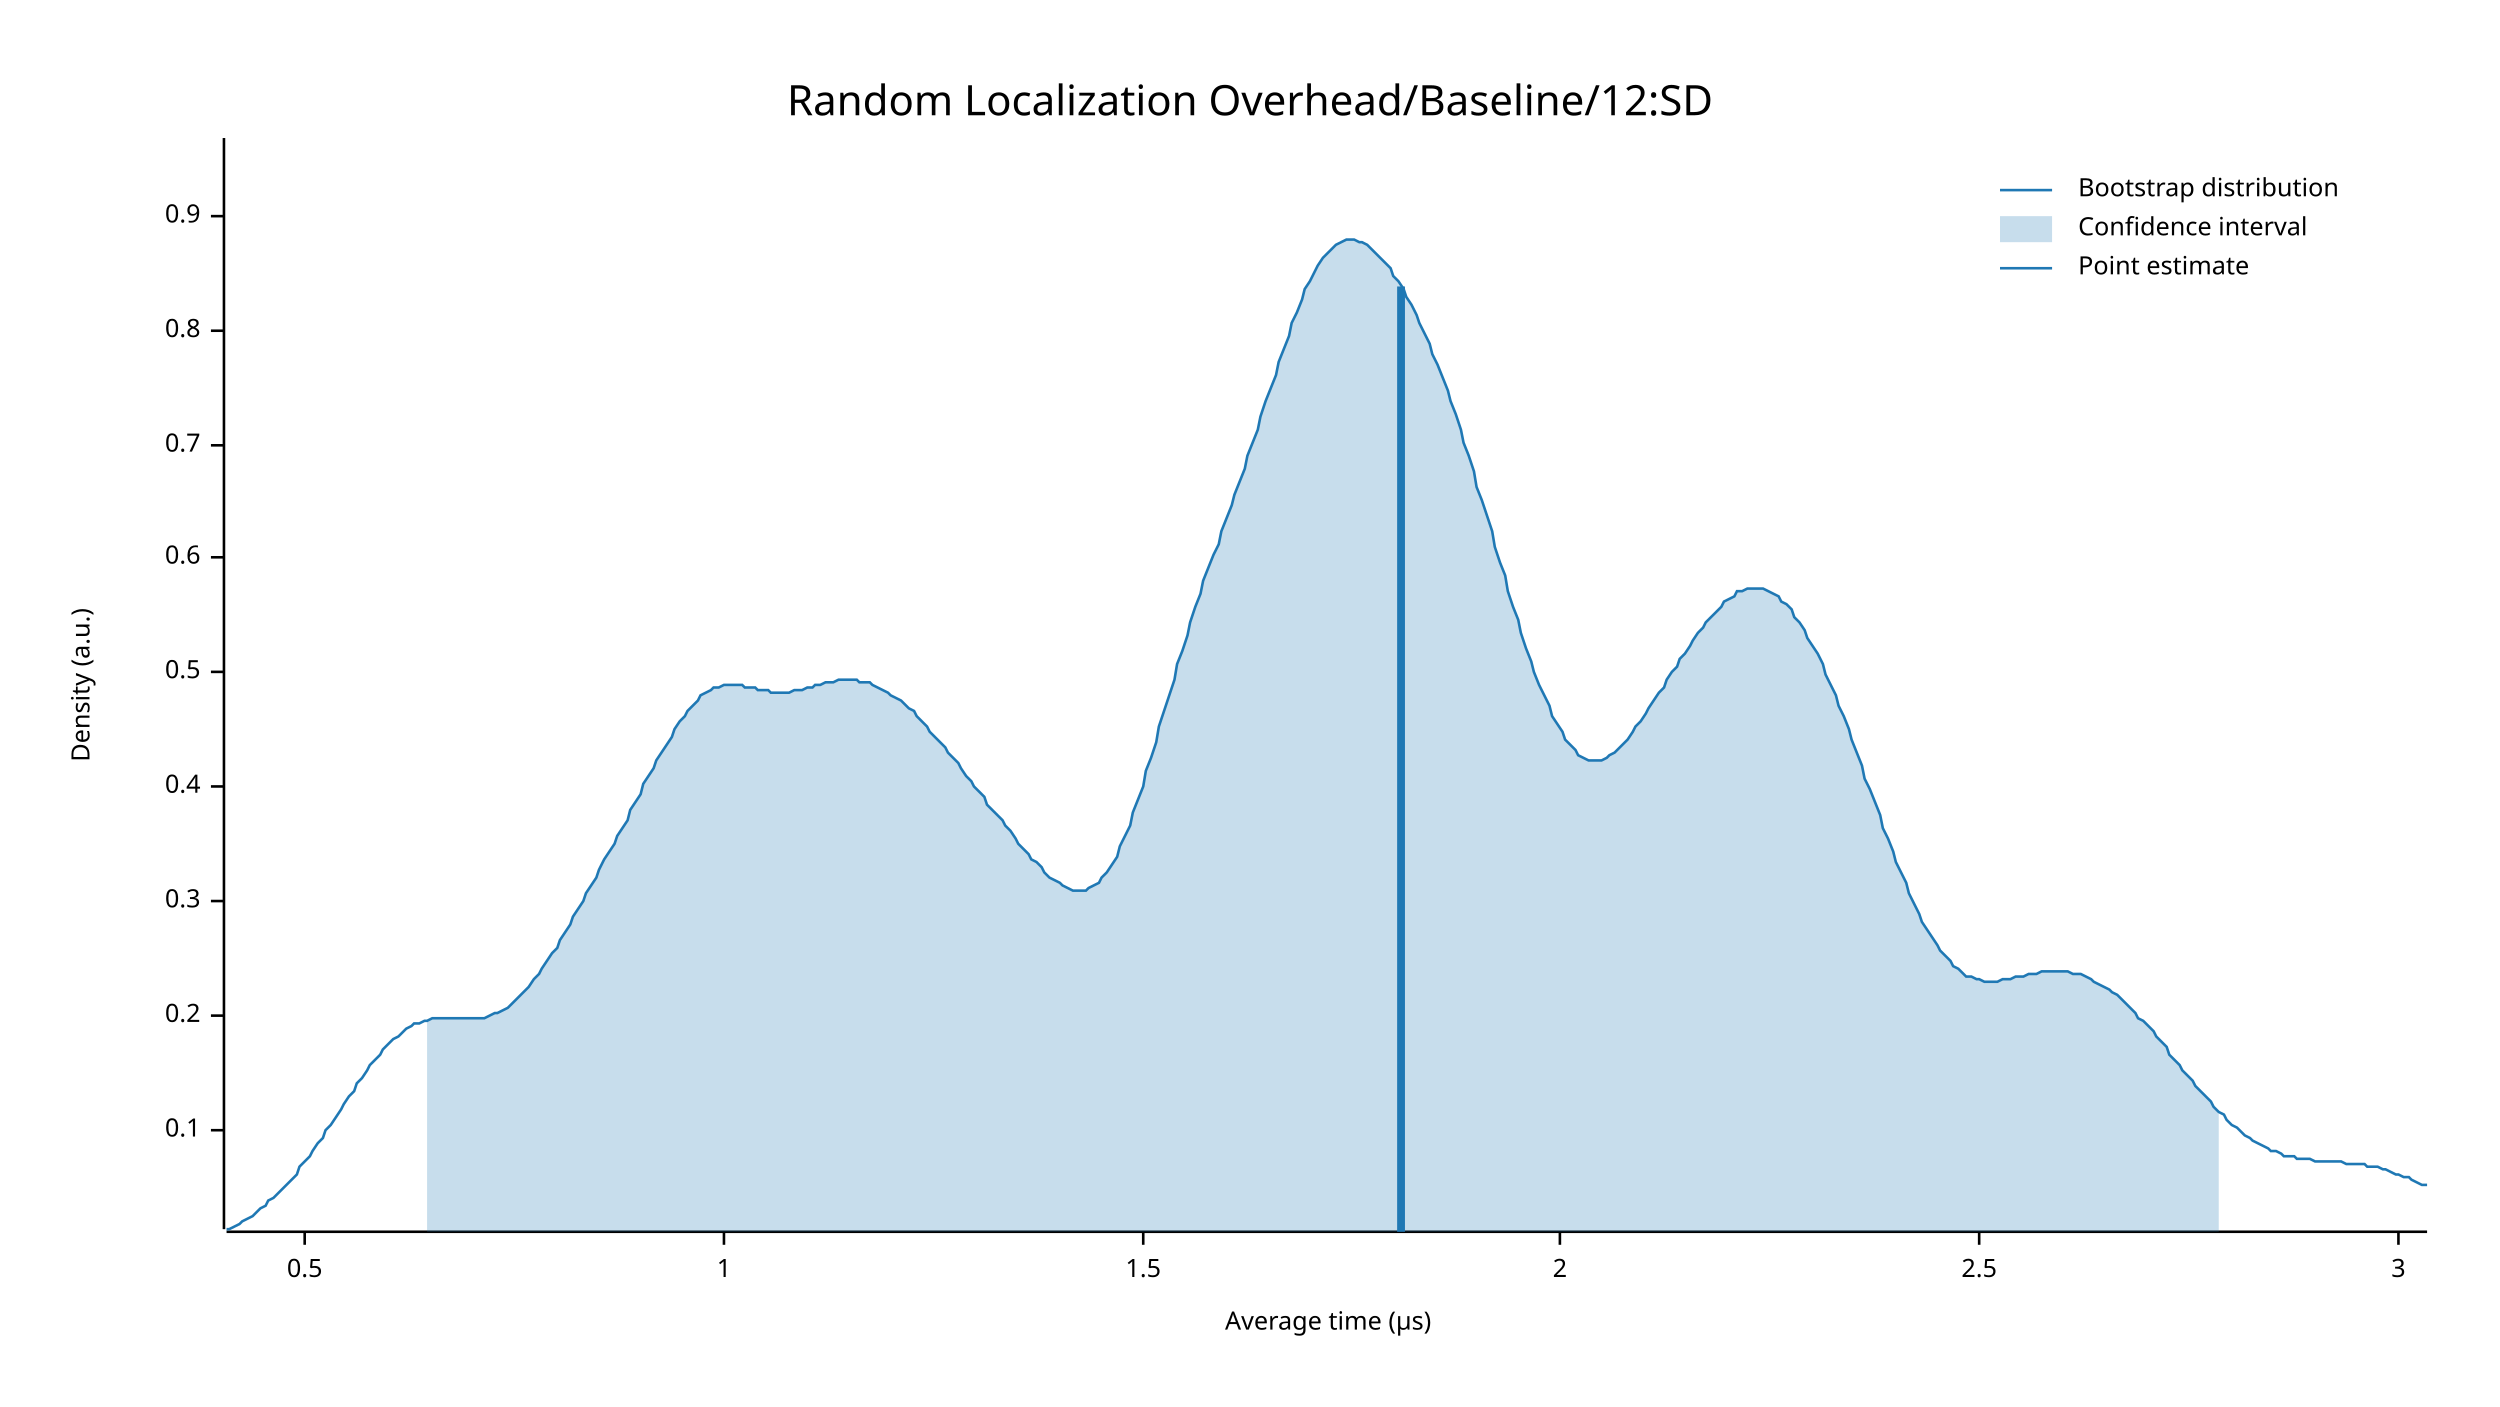
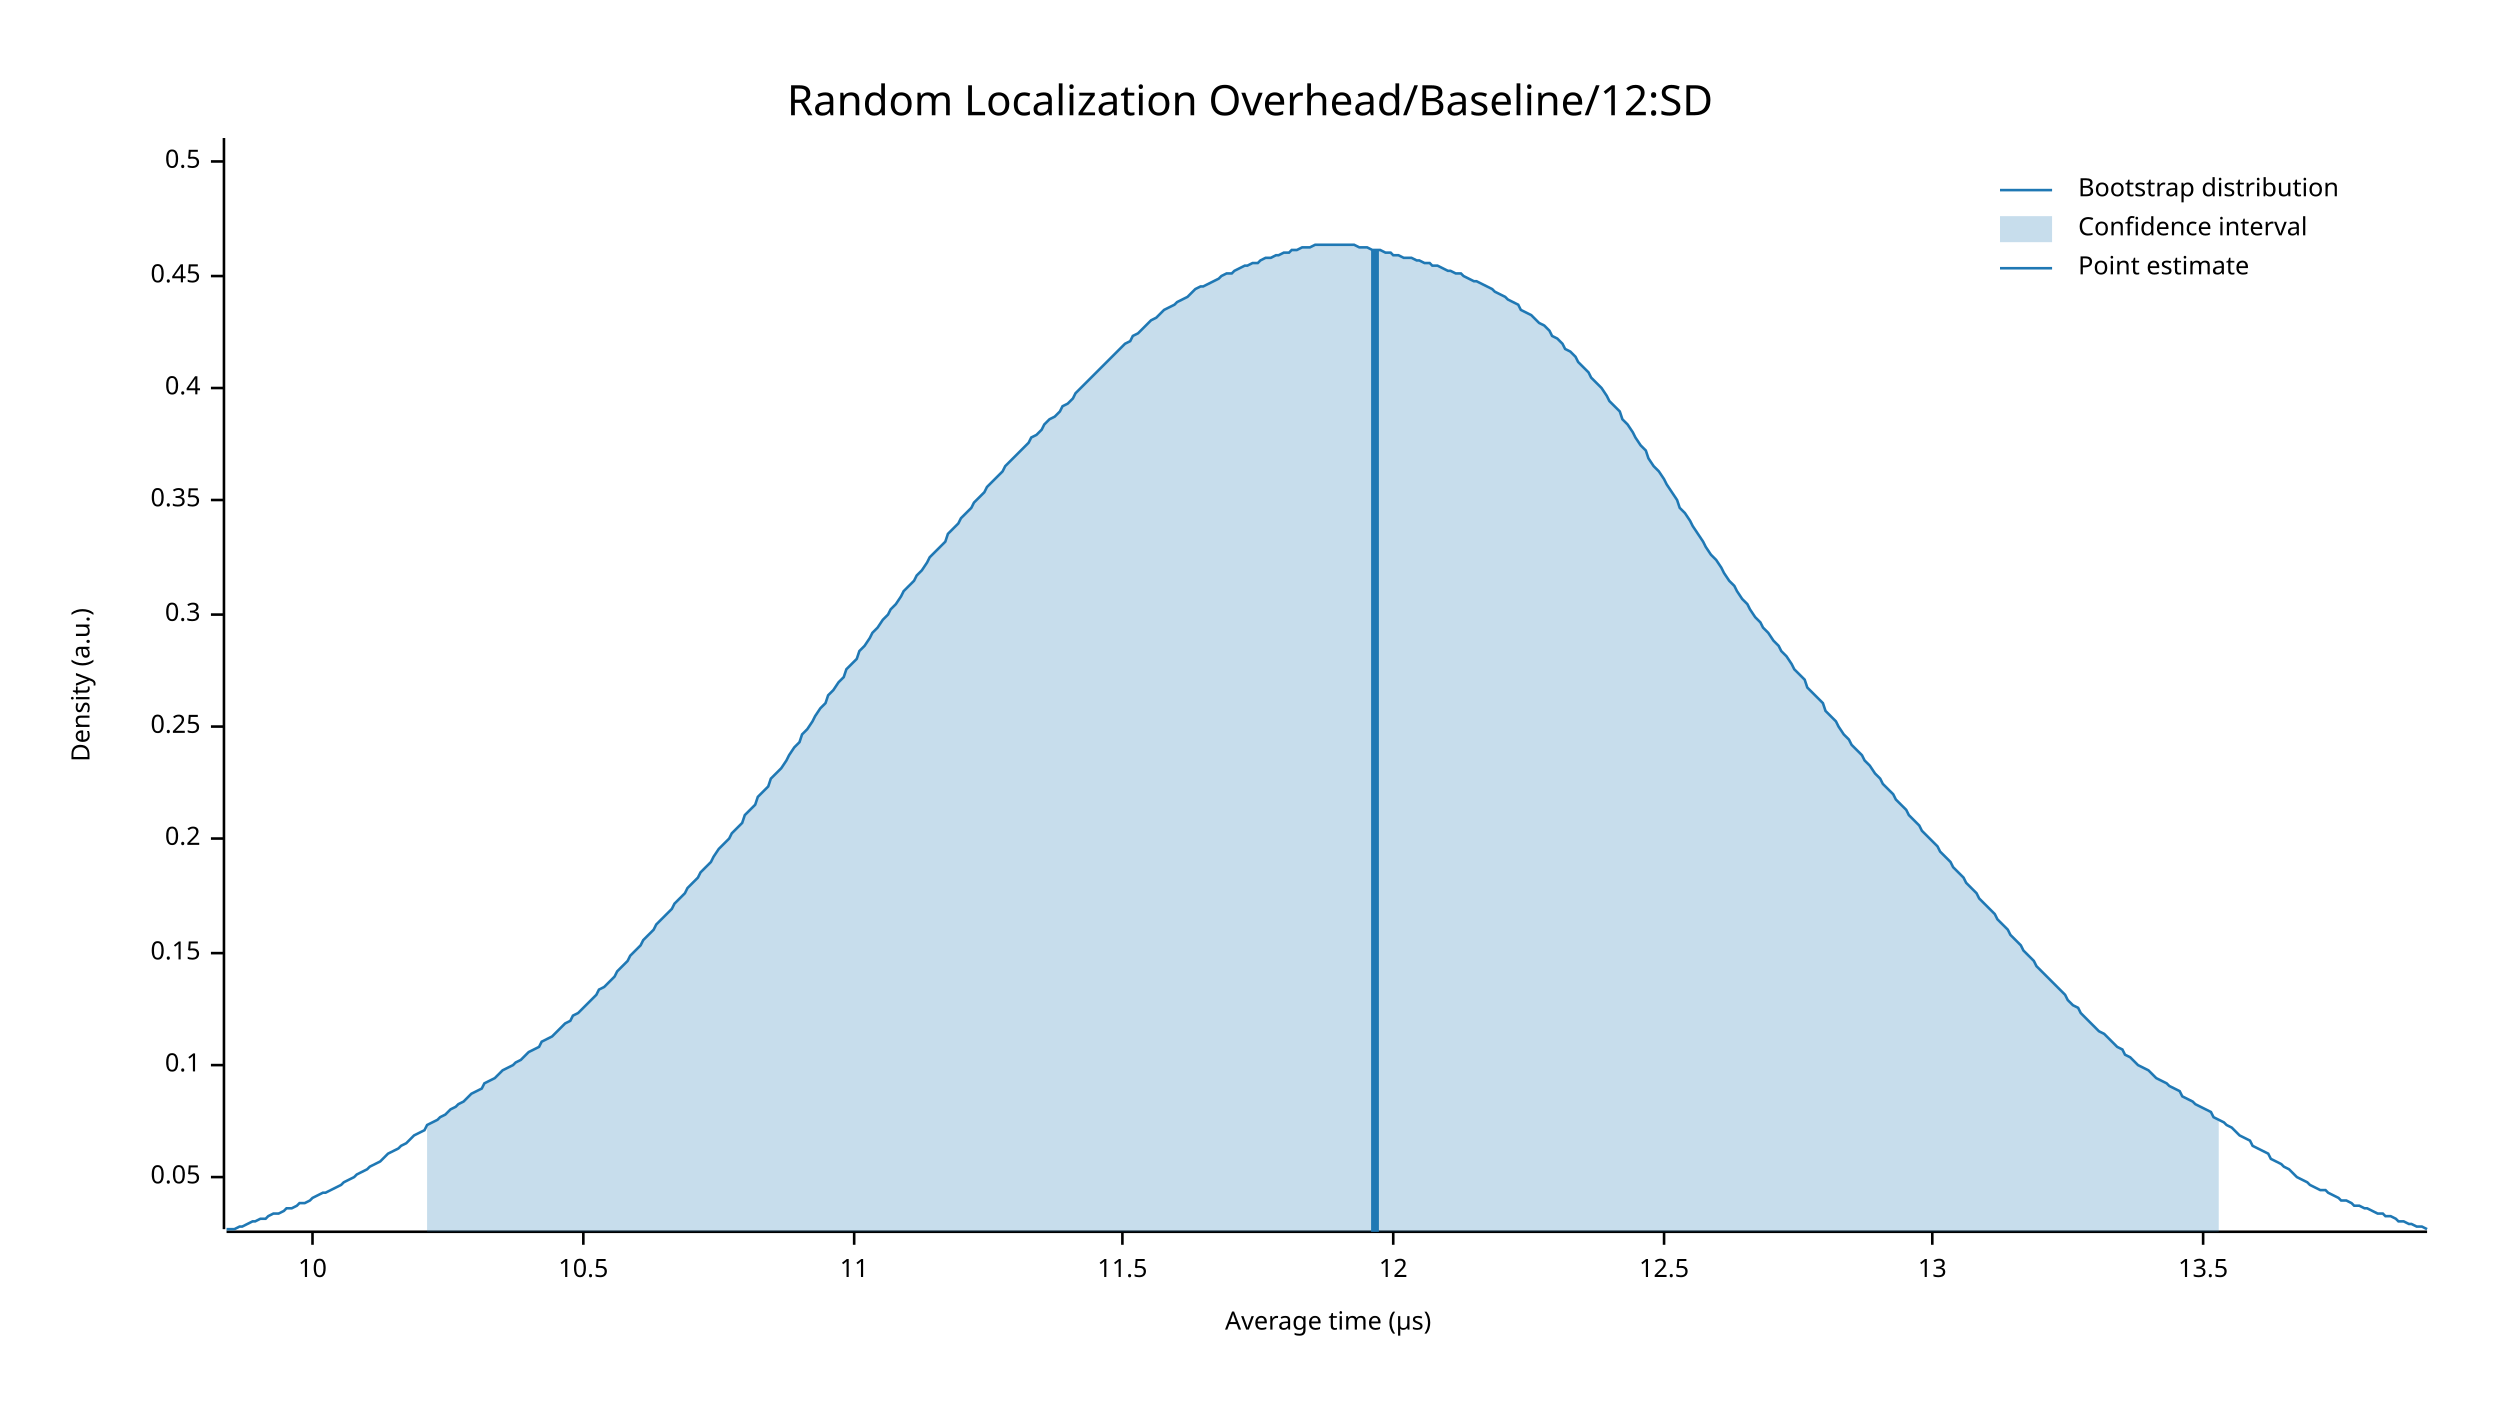
<svg xmlns="http://www.w3.org/2000/svg" width="960" height="540" viewBox="0 0 960 540">
  <text x="480" y="32" dy="0.76em" text-anchor="middle" font-family="sans-serif" font-size="16.129" opacity="1" fill="#000000">
Random Localization Overhead/Baseline/12:SD
</text>
  <text x="27" y="263" dy="0.76em" text-anchor="middle" font-family="sans-serif" font-size="9.677" opacity="1" fill="#000000" transform="rotate(270, 27, 263)">
Density (a.u.)
</text>
  <text x="510" y="513" dy="-0.5ex" text-anchor="middle" font-family="sans-serif" font-size="9.677" opacity="1" fill="#000000">
Average time (µs)
</text>
  <polyline fill="none" opacity="1" stroke="#000000" stroke-width="1" points="86,53 86,472 " />
-   <text x="77" y="434" dy="0.5ex" text-anchor="end" font-family="sans-serif" font-size="9.677" opacity="1" fill="#000000">
+   <text x="77" y="452" dy="0.5ex" text-anchor="end" font-family="sans-serif" font-size="9.677" opacity="1" fill="#000000">
+ 0.05
+ </text>
+   <polyline fill="none" opacity="1" stroke="#000000" stroke-width="1" points="81,452 86,452 " />
+   <text x="77" y="409" dy="0.5ex" text-anchor="end" font-family="sans-serif" font-size="9.677" opacity="1" fill="#000000">
0.1
</text>
-   <polyline fill="none" opacity="1" stroke="#000000" stroke-width="1" points="81,434 86,434 " />
-   <text x="77" y="390" dy="0.5ex" text-anchor="end" font-family="sans-serif" font-size="9.677" opacity="1" fill="#000000">
+   <polyline fill="none" opacity="1" stroke="#000000" stroke-width="1" points="81,409 86,409 " />
+   <text x="77" y="366" dy="0.5ex" text-anchor="end" font-family="sans-serif" font-size="9.677" opacity="1" fill="#000000">
+ 0.15
+ </text>
+   <polyline fill="none" opacity="1" stroke="#000000" stroke-width="1" points="81,366 86,366 " />
+   <text x="77" y="322" dy="0.5ex" text-anchor="end" font-family="sans-serif" font-size="9.677" opacity="1" fill="#000000">
0.2
</text>
-   <polyline fill="none" opacity="1" stroke="#000000" stroke-width="1" points="81,390 86,390 " />
-   <text x="77" y="346" dy="0.5ex" text-anchor="end" font-family="sans-serif" font-size="9.677" opacity="1" fill="#000000">
+   <polyline fill="none" opacity="1" stroke="#000000" stroke-width="1" points="81,322 86,322 " />
+   <text x="77" y="279" dy="0.5ex" text-anchor="end" font-family="sans-serif" font-size="9.677" opacity="1" fill="#000000">
+ 0.25
+ </text>
+   <polyline fill="none" opacity="1" stroke="#000000" stroke-width="1" points="81,279 86,279 " />
+   <text x="77" y="236" dy="0.5ex" text-anchor="end" font-family="sans-serif" font-size="9.677" opacity="1" fill="#000000">
0.3
</text>
-   <polyline fill="none" opacity="1" stroke="#000000" stroke-width="1" points="81,346 86,346 " />
-   <text x="77" y="302" dy="0.5ex" text-anchor="end" font-family="sans-serif" font-size="9.677" opacity="1" fill="#000000">
+   <polyline fill="none" opacity="1" stroke="#000000" stroke-width="1" points="81,236 86,236 " />
+   <text x="77" y="192" dy="0.5ex" text-anchor="end" font-family="sans-serif" font-size="9.677" opacity="1" fill="#000000">
+ 0.35
+ </text>
+   <polyline fill="none" opacity="1" stroke="#000000" stroke-width="1" points="81,192 86,192 " />
+   <text x="77" y="149" dy="0.5ex" text-anchor="end" font-family="sans-serif" font-size="9.677" opacity="1" fill="#000000">
0.4
</text>
-   <polyline fill="none" opacity="1" stroke="#000000" stroke-width="1" points="81,302 86,302 " />
-   <text x="77" y="258" dy="0.5ex" text-anchor="end" font-family="sans-serif" font-size="9.677" opacity="1" fill="#000000">
+   <polyline fill="none" opacity="1" stroke="#000000" stroke-width="1" points="81,149 86,149 " />
+   <text x="77" y="106" dy="0.5ex" text-anchor="end" font-family="sans-serif" font-size="9.677" opacity="1" fill="#000000">
+ 0.45
+ </text>
+   <polyline fill="none" opacity="1" stroke="#000000" stroke-width="1" points="81,106 86,106 " />
+   <text x="77" y="62" dy="0.5ex" text-anchor="end" font-family="sans-serif" font-size="9.677" opacity="1" fill="#000000">
0.5
</text>
-   <polyline fill="none" opacity="1" stroke="#000000" stroke-width="1" points="81,258 86,258 " />
-   <text x="77" y="214" dy="0.5ex" text-anchor="end" font-family="sans-serif" font-size="9.677" opacity="1" fill="#000000">
- 0.6
+   <polyline fill="none" opacity="1" stroke="#000000" stroke-width="1" points="81,62 86,62 " />
+   <polyline fill="none" opacity="1" stroke="#000000" stroke-width="1" points="87,473 932,473 " />
+   <text x="120" y="483" dy="0.76em" text-anchor="middle" font-family="sans-serif" font-size="9.677" opacity="1" fill="#000000">
+ 10
</text>
-   <polyline fill="none" opacity="1" stroke="#000000" stroke-width="1" points="81,214 86,214 " />
-   <text x="77" y="171" dy="0.5ex" text-anchor="end" font-family="sans-serif" font-size="9.677" opacity="1" fill="#000000">
- 0.7
+   <polyline fill="none" opacity="1" stroke="#000000" stroke-width="1" points="120,473 120,478 " />
+   <text x="224" y="483" dy="0.76em" text-anchor="middle" font-family="sans-serif" font-size="9.677" opacity="1" fill="#000000">
+ 10.5
</text>
-   <polyline fill="none" opacity="1" stroke="#000000" stroke-width="1" points="81,171 86,171 " />
-   <text x="77" y="127" dy="0.5ex" text-anchor="end" font-family="sans-serif" font-size="9.677" opacity="1" fill="#000000">
- 0.8
+   <polyline fill="none" opacity="1" stroke="#000000" stroke-width="1" points="224,473 224,478 " />
+   <text x="328" y="483" dy="0.76em" text-anchor="middle" font-family="sans-serif" font-size="9.677" opacity="1" fill="#000000">
+ 11
</text>
-   <polyline fill="none" opacity="1" stroke="#000000" stroke-width="1" points="81,127 86,127 " />
-   <text x="77" y="83" dy="0.5ex" text-anchor="end" font-family="sans-serif" font-size="9.677" opacity="1" fill="#000000">
- 0.9
+   <polyline fill="none" opacity="1" stroke="#000000" stroke-width="1" points="328,473 328,478 " />
+   <text x="431" y="483" dy="0.76em" text-anchor="middle" font-family="sans-serif" font-size="9.677" opacity="1" fill="#000000">
+ 11.5
</text>
-   <polyline fill="none" opacity="1" stroke="#000000" stroke-width="1" points="81,83 86,83 " />
-   <polyline fill="none" opacity="1" stroke="#000000" stroke-width="1" points="87,473 932,473 " />
-   <text x="117" y="483" dy="0.76em" text-anchor="middle" font-family="sans-serif" font-size="9.677" opacity="1" fill="#000000">
- 0.5
+   <polyline fill="none" opacity="1" stroke="#000000" stroke-width="1" points="431,473 431,478 " />
+   <text x="535" y="483" dy="0.76em" text-anchor="middle" font-family="sans-serif" font-size="9.677" opacity="1" fill="#000000">
+ 12
</text>
-   <polyline fill="none" opacity="1" stroke="#000000" stroke-width="1" points="117,473 117,478 " />
-   <text x="278" y="483" dy="0.76em" text-anchor="middle" font-family="sans-serif" font-size="9.677" opacity="1" fill="#000000">
- 1
+   <polyline fill="none" opacity="1" stroke="#000000" stroke-width="1" points="535,473 535,478 " />
+   <text x="639" y="483" dy="0.76em" text-anchor="middle" font-family="sans-serif" font-size="9.677" opacity="1" fill="#000000">
+ 12.5
</text>
-   <polyline fill="none" opacity="1" stroke="#000000" stroke-width="1" points="278,473 278,478 " />
-   <text x="439" y="483" dy="0.76em" text-anchor="middle" font-family="sans-serif" font-size="9.677" opacity="1" fill="#000000">
- 1.5
+   <polyline fill="none" opacity="1" stroke="#000000" stroke-width="1" points="639,473 639,478 " />
+   <text x="742" y="483" dy="0.76em" text-anchor="middle" font-family="sans-serif" font-size="9.677" opacity="1" fill="#000000">
+ 13
</text>
-   <polyline fill="none" opacity="1" stroke="#000000" stroke-width="1" points="439,473 439,478 " />
-   <text x="599" y="483" dy="0.76em" text-anchor="middle" font-family="sans-serif" font-size="9.677" opacity="1" fill="#000000">
- 2
+   <polyline fill="none" opacity="1" stroke="#000000" stroke-width="1" points="742,473 742,478 " />
+   <text x="846" y="483" dy="0.76em" text-anchor="middle" font-family="sans-serif" font-size="9.677" opacity="1" fill="#000000">
+ 13.5
</text>
-   <polyline fill="none" opacity="1" stroke="#000000" stroke-width="1" points="599,473 599,478 " />
-   <text x="760" y="483" dy="0.76em" text-anchor="middle" font-family="sans-serif" font-size="9.677" opacity="1" fill="#000000">
- 2.5
- </text>
-   <polyline fill="none" opacity="1" stroke="#000000" stroke-width="1" points="760,473 760,478 " />
-   <text x="921" y="483" dy="0.76em" text-anchor="middle" font-family="sans-serif" font-size="9.677" opacity="1" fill="#000000">
- 3
- </text>
-   <polyline fill="none" opacity="1" stroke="#000000" stroke-width="1" points="921,473 921,478 " />
-   <polyline fill="none" opacity="1" stroke="#1F78B4" stroke-width="1" points="87,472 88,472 90,471 92,470 93,469 95,468 97,467 98,466 100,464 102,463 103,461 105,460 107,458 109,456 110,455 112,453 114,451 115,448 117,446 119,444 120,442 122,439 124,437 125,434 127,432 129,429 131,426 132,424 134,421 136,419 137,416 139,414 141,411 142,409 144,407 146,405 147,403 149,401 151,399 153,398 154,397 156,395 158,394 159,393 161,393 163,392 164,392 166,391 168,391 169,391 171,391 173,391 175,391 176,391 178,391 180,391 181,391 183,391 185,391 186,391 188,390 190,389 191,389 193,388 195,387 197,385 198,384 200,382 202,380 203,379 205,376 207,374 208,372 210,369 212,366 214,364 215,361 217,358 219,355 220,352 222,349 224,346 225,343 227,340 229,337 230,334 232,330 234,327 236,324 237,321 239,318 241,315 242,311 244,308 246,305 247,301 249,298 251,295 252,292 254,289 256,286 258,283 259,280 261,277 263,275 264,273 266,271 268,269 269,267 271,266 273,265 274,264 276,264 278,263 280,263 281,263 283,263 285,263 286,264 288,264 290,264 291,265 293,265 295,265 296,266 298,266 300,266 302,266 303,266 305,265 307,265 308,265 310,264 312,264 313,263 315,263 317,262 318,262 320,262 322,261 324,261 325,261 327,261 329,261 330,262 332,262 334,262 335,263 337,264 339,265 341,266 342,267 344,268 346,269 347,270 349,272 351,273 352,275 354,277 356,279 357,281 359,283 361,285 363,287 364,289 366,291 368,293 369,295 371,298 373,300 374,302 376,304 378,306 379,309 381,311 383,313 385,315 386,317 388,319 390,322 391,324 393,326 395,328 396,330 398,331 400,333 401,335 403,337 405,338 407,339 408,340 410,341 412,342 413,342 415,342 417,342 418,341 420,340 422,339 423,337 425,335 427,332 429,329 430,325 432,321 434,317 435,312 437,307 439,302 440,296 442,291 444,285 445,279 447,273 449,267 451,261 452,255 454,250 456,244 457,239 459,233 461,228 462,223 464,218 466,213 468,209 469,204 471,199 473,194 474,190 476,185 478,180 479,175 481,170 483,165 484,160 486,154 488,149 490,144 491,139 493,134 495,129 496,124 498,120 500,115 501,111 503,108 505,104 506,102 508,99 510,97 512,95 513,94 515,93 517,92 518,92 520,92 522,93 523,93 525,94 527,96 528,97 530,99 532,101 534,103 535,106 537,108 539,111 540,114 542,117 544,121 545,124 547,128 549,132 550,136 552,140 554,145 556,150 557,154 559,159 561,165 562,170 564,175 566,181 567,187 569,192 571,198 573,204 574,210 576,216 578,221 579,227 581,233 583,238 584,243 586,249 588,254 589,258 591,263 593,267 595,271 596,275 598,278 600,281 601,284 603,286 605,288 606,290 608,291 610,292 611,292 613,292 615,292 617,291 618,290 620,289 622,287 623,286 625,284 627,281 628,279 630,277 632,274 633,272 635,269 637,266 639,264 640,261 642,258 644,256 645,253 647,251 649,248 650,246 652,243 654,241 655,239 657,237 659,235 661,233 662,231 664,230 666,229 667,227 669,227 671,226 672,226 674,226 676,226 677,226 679,227 681,228 683,229 684,231 686,232 688,234 689,237 691,239 693,242 694,245 696,248 698,251 700,255 701,259 703,263 705,267 706,271 708,275 710,280 711,284 713,289 715,294 716,299 718,303 720,308 722,313 723,318 725,322 727,327 728,331 730,335 732,339 733,343 735,347 737,351 738,354 740,357 742,360 744,363 745,365 747,367 749,369 750,371 752,372 754,374 755,375 757,375 759,376 760,376 762,377 764,377 766,377 767,377 769,376 771,376 772,376 774,375 776,375 777,375 779,374 781,374 782,374 784,373 786,373 788,373 789,373 791,373 793,373 794,373 796,374 798,374 799,374 801,375 803,376 804,377 806,378 808,379 810,380 811,381 813,382 815,384 816,385 818,387 820,389 821,391 823,392 825,394 827,396 828,398 830,400 832,402 833,405 835,407 837,409 838,411 840,413 842,415 843,417 845,419 847,421 849,423 850,425 852,427 854,428 855,430 857,432 859,433 860,434 862,436 864,437 865,438 867,439 869,440 871,441 872,442 874,442 876,443 877,444 879,444 881,444 882,445 884,445 886,445 887,445 889,446 891,446 893,446 894,446 896,446 898,446 899,446 901,447 903,447 904,447 906,447 908,447 909,448 911,448 913,448 915,449 916,449 918,450 920,451 921,451 923,452 925,452 926,453 928,454 930,455 932,455 " />
-   <polygon opacity="0.25" fill="#1F78B4" points="164,392 166,391 168,391 169,391 171,391 173,391 175,391 176,391 178,391 180,391 181,391 183,391 185,391 186,391 188,390 190,389 191,389 193,388 195,387 197,385 198,384 200,382 202,380 203,379 205,376 207,374 208,372 210,369 212,366 214,364 215,361 217,358 219,355 220,352 222,349 224,346 225,343 227,340 229,337 230,334 232,330 234,327 236,324 237,321 239,318 241,315 242,311 244,308 246,305 247,301 249,298 251,295 252,292 254,289 256,286 258,283 259,280 261,277 263,275 264,273 266,271 268,269 269,267 271,266 273,265 274,264 276,264 278,263 280,263 281,263 283,263 285,263 286,264 288,264 290,264 291,265 293,265 295,265 296,266 298,266 300,266 302,266 303,266 305,265 307,265 308,265 310,264 312,264 313,263 315,263 317,262 318,262 320,262 322,261 324,261 325,261 327,261 329,261 330,262 332,262 334,262 335,263 337,264 339,265 341,266 342,267 344,268 346,269 347,270 349,272 351,273 352,275 354,277 356,279 357,281 359,283 361,285 363,287 364,289 366,291 368,293 369,295 371,298 373,300 374,302 376,304 378,306 379,309 381,311 383,313 385,315 386,317 388,319 390,322 391,324 393,326 395,328 396,330 398,331 400,333 401,335 403,337 405,338 407,339 408,340 410,341 412,342 413,342 415,342 417,342 418,341 420,340 422,339 423,337 425,335 427,332 429,329 430,325 432,321 434,317 435,312 437,307 439,302 440,296 442,291 444,285 445,279 447,273 449,267 451,261 452,255 454,250 456,244 457,239 459,233 461,228 462,223 464,218 466,213 468,209 469,204 471,199 473,194 474,190 476,185 478,180 479,175 481,170 483,165 484,160 486,154 488,149 490,144 491,139 493,134 495,129 496,124 498,120 500,115 501,111 503,108 505,104 506,102 508,99 510,97 512,95 513,94 515,93 517,92 518,92 520,92 522,93 523,93 525,94 527,96 528,97 530,99 532,101 534,103 535,106 537,108 539,111 540,114 542,117 544,121 545,124 547,128 549,132 550,136 552,140 554,145 556,150 557,154 559,159 561,165 562,170 564,175 566,181 567,187 569,192 571,198 573,204 574,210 576,216 578,221 579,227 581,233 583,238 584,243 586,249 588,254 589,258 591,263 593,267 595,271 596,275 598,278 600,281 601,284 603,286 605,288 606,290 608,291 610,292 611,292 613,292 615,292 617,291 618,290 620,289 622,287 623,286 625,284 627,281 628,279 630,277 632,274 633,272 635,269 637,266 639,264 640,261 642,258 644,256 645,253 647,251 649,248 650,246 652,243 654,241 655,239 657,237 659,235 661,233 662,231 664,230 666,229 667,227 669,227 671,226 672,226 674,226 676,226 677,226 679,227 681,228 683,229 684,231 686,232 688,234 689,237 691,239 693,242 694,245 696,248 698,251 700,255 701,259 703,263 705,267 706,271 708,275 710,280 711,284 713,289 715,294 716,299 718,303 720,308 722,313 723,318 725,322 727,327 728,331 730,335 732,339 733,343 735,347 737,351 738,354 740,357 742,360 744,363 745,365 747,367 749,369 750,371 752,372 754,374 755,375 757,375 759,376 760,376 762,377 764,377 766,377 767,377 769,376 771,376 772,376 774,375 776,375 777,375 779,374 781,374 782,374 784,373 786,373 788,373 789,373 791,373 793,373 794,373 796,374 798,374 799,374 801,375 803,376 804,377 806,378 808,379 810,380 811,381 813,382 815,384 816,385 818,387 820,389 821,391 823,392 825,394 827,396 828,398 830,400 832,402 833,405 835,407 837,409 838,411 840,413 842,415 843,417 845,419 847,421 849,423 850,425 852,427 852,473 164,473 " />
-   <polyline fill="none" opacity="1" stroke="#1F78B4" stroke-width="3" points="538,473 538,110 " />
+   <polyline fill="none" opacity="1" stroke="#000000" stroke-width="1" points="846,473 846,478 " />
+   <polyline fill="none" opacity="1" stroke="#1F78B4" stroke-width="1" points="87,472 88,472 90,472 92,471 93,471 95,470 97,469 98,469 100,468 102,468 103,467 105,466 107,466 109,465 110,464 112,464 114,463 115,462 117,462 119,461 120,460 122,459 124,458 125,458 127,457 129,456 131,455 132,454 134,453 136,452 137,451 139,450 141,449 142,448 144,447 146,446 147,445 149,443 151,442 153,441 154,440 156,439 158,437 159,436 161,435 163,434 164,432 166,431 168,430 169,429 171,428 173,426 175,425 176,424 178,423 180,421 181,420 183,419 185,418 186,416 188,415 190,414 191,413 193,411 195,410 197,409 198,408 200,407 202,405 203,404 205,403 207,402 208,400 210,399 212,398 214,396 215,395 217,393 219,392 220,390 222,389 224,387 225,386 227,384 229,382 230,380 232,379 234,377 236,375 237,373 239,371 241,369 242,367 244,365 246,363 247,361 249,359 251,357 252,355 254,353 256,351 258,349 259,347 261,345 263,343 264,341 266,339 268,337 269,335 271,333 273,331 274,329 276,326 278,324 280,322 281,320 283,318 285,316 286,313 288,311 290,309 291,306 293,304 295,302 296,299 298,297 300,295 302,292 303,290 305,287 307,285 308,282 310,280 312,277 313,275 315,272 317,270 318,267 320,265 322,262 324,260 325,257 327,255 329,253 330,250 332,248 334,245 335,243 337,241 339,238 341,236 342,234 344,232 346,229 347,227 349,225 351,223 352,221 354,219 356,216 357,214 359,212 361,210 363,208 364,205 366,203 368,201 369,199 371,197 373,195 374,193 376,191 378,189 379,187 381,185 383,183 385,181 386,179 388,177 390,175 391,174 393,172 395,170 396,168 398,167 400,165 401,163 403,161 405,160 407,158 408,156 410,155 412,153 413,151 415,149 417,147 418,146 420,144 422,142 423,141 425,139 427,137 429,135 430,134 432,132 434,131 435,129 437,128 439,126 440,125 442,123 444,122 445,121 447,119 449,118 451,117 452,116 454,115 456,114 457,113 459,111 461,110 462,110 464,109 466,108 468,107 469,106 471,105 473,105 474,104 476,103 478,102 479,102 481,101 483,101 484,100 486,99 488,99 490,98 491,98 493,97 495,97 496,96 498,96 500,95 501,95 503,95 505,94 506,94 508,94 510,94 512,94 513,94 515,94 517,94 518,94 520,94 522,95 523,95 525,95 527,96 528,96 530,96 532,97 534,97 535,98 537,98 539,99 540,99 542,99 544,100 545,100 547,101 549,101 550,102 552,102 554,103 556,104 557,104 559,105 561,105 562,106 564,107 566,108 567,108 569,109 571,110 573,111 574,112 576,113 578,114 579,115 581,116 583,117 584,119 586,120 588,121 589,122 591,124 593,125 595,127 596,129 598,130 600,132 601,134 603,135 605,137 606,139 608,141 610,143 611,145 613,147 615,149 617,152 618,154 620,156 622,158 623,161 625,163 627,166 628,168 630,171 632,173 633,176 635,179 637,181 639,184 640,186 642,189 644,192 645,195 647,197 649,200 650,202 652,205 654,208 655,210 657,213 659,215 661,218 662,220 664,223 666,225 667,227 669,230 671,232 672,234 674,237 676,239 677,241 679,243 681,246 683,248 684,250 686,252 688,255 689,257 691,259 693,261 694,264 696,266 698,268 700,270 701,273 703,275 705,277 706,279 708,282 710,284 711,286 713,288 715,290 716,292 718,294 720,297 722,299 723,301 725,303 727,305 728,307 730,309 732,311 733,313 735,315 737,317 738,319 740,321 742,323 744,325 745,327 747,329 749,331 750,333 752,335 754,337 755,339 757,341 759,343 760,345 762,347 764,349 766,351 767,353 769,355 771,357 772,359 774,361 776,363 777,365 779,367 781,369 782,371 784,373 786,375 788,377 789,378 791,380 793,382 794,384 796,386 798,387 799,389 801,391 803,393 804,394 806,396 808,397 810,399 811,400 813,402 815,403 816,405 818,406 820,408 821,409 823,410 825,411 827,413 828,414 830,415 832,416 833,417 835,418 837,419 838,421 840,422 842,423 843,424 845,425 847,426 849,427 850,429 852,430 854,431 855,432 857,433 859,435 860,436 862,437 864,438 865,440 867,441 869,442 871,443 872,445 874,446 876,447 877,448 879,449 881,451 882,452 884,453 886,454 887,455 889,456 891,457 893,457 894,458 896,459 898,460 899,461 901,461 903,462 904,463 906,463 908,464 909,464 911,465 913,466 915,466 916,467 918,467 920,468 921,469 923,469 925,470 926,470 928,471 930,471 932,472 " />
+   <polygon opacity="0.25" fill="#1F78B4" points="164,432 166,431 168,430 169,429 171,428 173,426 175,425 176,424 178,423 180,421 181,420 183,419 185,418 186,416 188,415 190,414 191,413 193,411 195,410 197,409 198,408 200,407 202,405 203,404 205,403 207,402 208,400 210,399 212,398 214,396 215,395 217,393 219,392 220,390 222,389 224,387 225,386 227,384 229,382 230,380 232,379 234,377 236,375 237,373 239,371 241,369 242,367 244,365 246,363 247,361 249,359 251,357 252,355 254,353 256,351 258,349 259,347 261,345 263,343 264,341 266,339 268,337 269,335 271,333 273,331 274,329 276,326 278,324 280,322 281,320 283,318 285,316 286,313 288,311 290,309 291,306 293,304 295,302 296,299 298,297 300,295 302,292 303,290 305,287 307,285 308,282 310,280 312,277 313,275 315,272 317,270 318,267 320,265 322,262 324,260 325,257 327,255 329,253 330,250 332,248 334,245 335,243 337,241 339,238 341,236 342,234 344,232 346,229 347,227 349,225 351,223 352,221 354,219 356,216 357,214 359,212 361,210 363,208 364,205 366,203 368,201 369,199 371,197 373,195 374,193 376,191 378,189 379,187 381,185 383,183 385,181 386,179 388,177 390,175 391,174 393,172 395,170 396,168 398,167 400,165 401,163 403,161 405,160 407,158 408,156 410,155 412,153 413,151 415,149 417,147 418,146 420,144 422,142 423,141 425,139 427,137 429,135 430,134 432,132 434,131 435,129 437,128 439,126 440,125 442,123 444,122 445,121 447,119 449,118 451,117 452,116 454,115 456,114 457,113 459,111 461,110 462,110 464,109 466,108 468,107 469,106 471,105 473,105 474,104 476,103 478,102 479,102 481,101 483,101 484,100 486,99 488,99 490,98 491,98 493,97 495,97 496,96 498,96 500,95 501,95 503,95 505,94 506,94 508,94 510,94 512,94 513,94 515,94 517,94 518,94 520,94 522,95 523,95 525,95 527,96 528,96 530,96 532,97 534,97 535,98 537,98 539,99 540,99 542,99 544,100 545,100 547,101 549,101 550,102 552,102 554,103 556,104 557,104 559,105 561,105 562,106 564,107 566,108 567,108 569,109 571,110 573,111 574,112 576,113 578,114 579,115 581,116 583,117 584,119 586,120 588,121 589,122 591,124 593,125 595,127 596,129 598,130 600,132 601,134 603,135 605,137 606,139 608,141 610,143 611,145 613,147 615,149 617,152 618,154 620,156 622,158 623,161 625,163 627,166 628,168 630,171 632,173 633,176 635,179 637,181 639,184 640,186 642,189 644,192 645,195 647,197 649,200 650,202 652,205 654,208 655,210 657,213 659,215 661,218 662,220 664,223 666,225 667,227 669,230 671,232 672,234 674,237 676,239 677,241 679,243 681,246 683,248 684,250 686,252 688,255 689,257 691,259 693,261 694,264 696,266 698,268 700,270 701,273 703,275 705,277 706,279 708,282 710,284 711,286 713,288 715,290 716,292 718,294 720,297 722,299 723,301 725,303 727,305 728,307 730,309 732,311 733,313 735,315 737,317 738,319 740,321 742,323 744,325 745,327 747,329 749,331 750,333 752,335 754,337 755,339 757,341 759,343 760,345 762,347 764,349 766,351 767,353 769,355 771,357 772,359 774,361 776,363 777,365 779,367 781,369 782,371 784,373 786,375 788,377 789,378 791,380 793,382 794,384 796,386 798,387 799,389 801,391 803,393 804,394 806,396 808,397 810,399 811,400 813,402 815,403 816,405 818,406 820,408 821,409 823,410 825,411 827,413 828,414 830,415 832,416 833,417 835,418 837,419 838,421 840,422 842,423 843,424 845,425 847,426 849,427 850,429 852,430 852,473 164,473 " />
+   <polyline fill="none" opacity="1" stroke="#1F78B4" stroke-width="3" points="528,473 528,96 " />
  <text x="798" y="68" dy="0.76em" text-anchor="start" font-family="sans-serif" font-size="9.677" opacity="1" fill="#000000">
Bootstrap distribution
</text>
  <text x="798" y="83" dy="0.76em" text-anchor="start" font-family="sans-serif" font-size="9.677" opacity="1" fill="#000000">
Confidence interval
</text>
  <text x="798" y="98" dy="0.76em" text-anchor="start" font-family="sans-serif" font-size="9.677" opacity="1" fill="#000000">
Point estimate
</text>
  <polyline fill="none" opacity="1" stroke="#1F78B4" stroke-width="1" points="768,73 788,73 " />
  <rect x="768" y="83" width="20" height="10" opacity="0.25" fill="#1F78B4" stroke="none" />
  <polyline fill="none" opacity="1" stroke="#1F78B4" stroke-width="1" points="768,103 788,103 " />
</svg>
